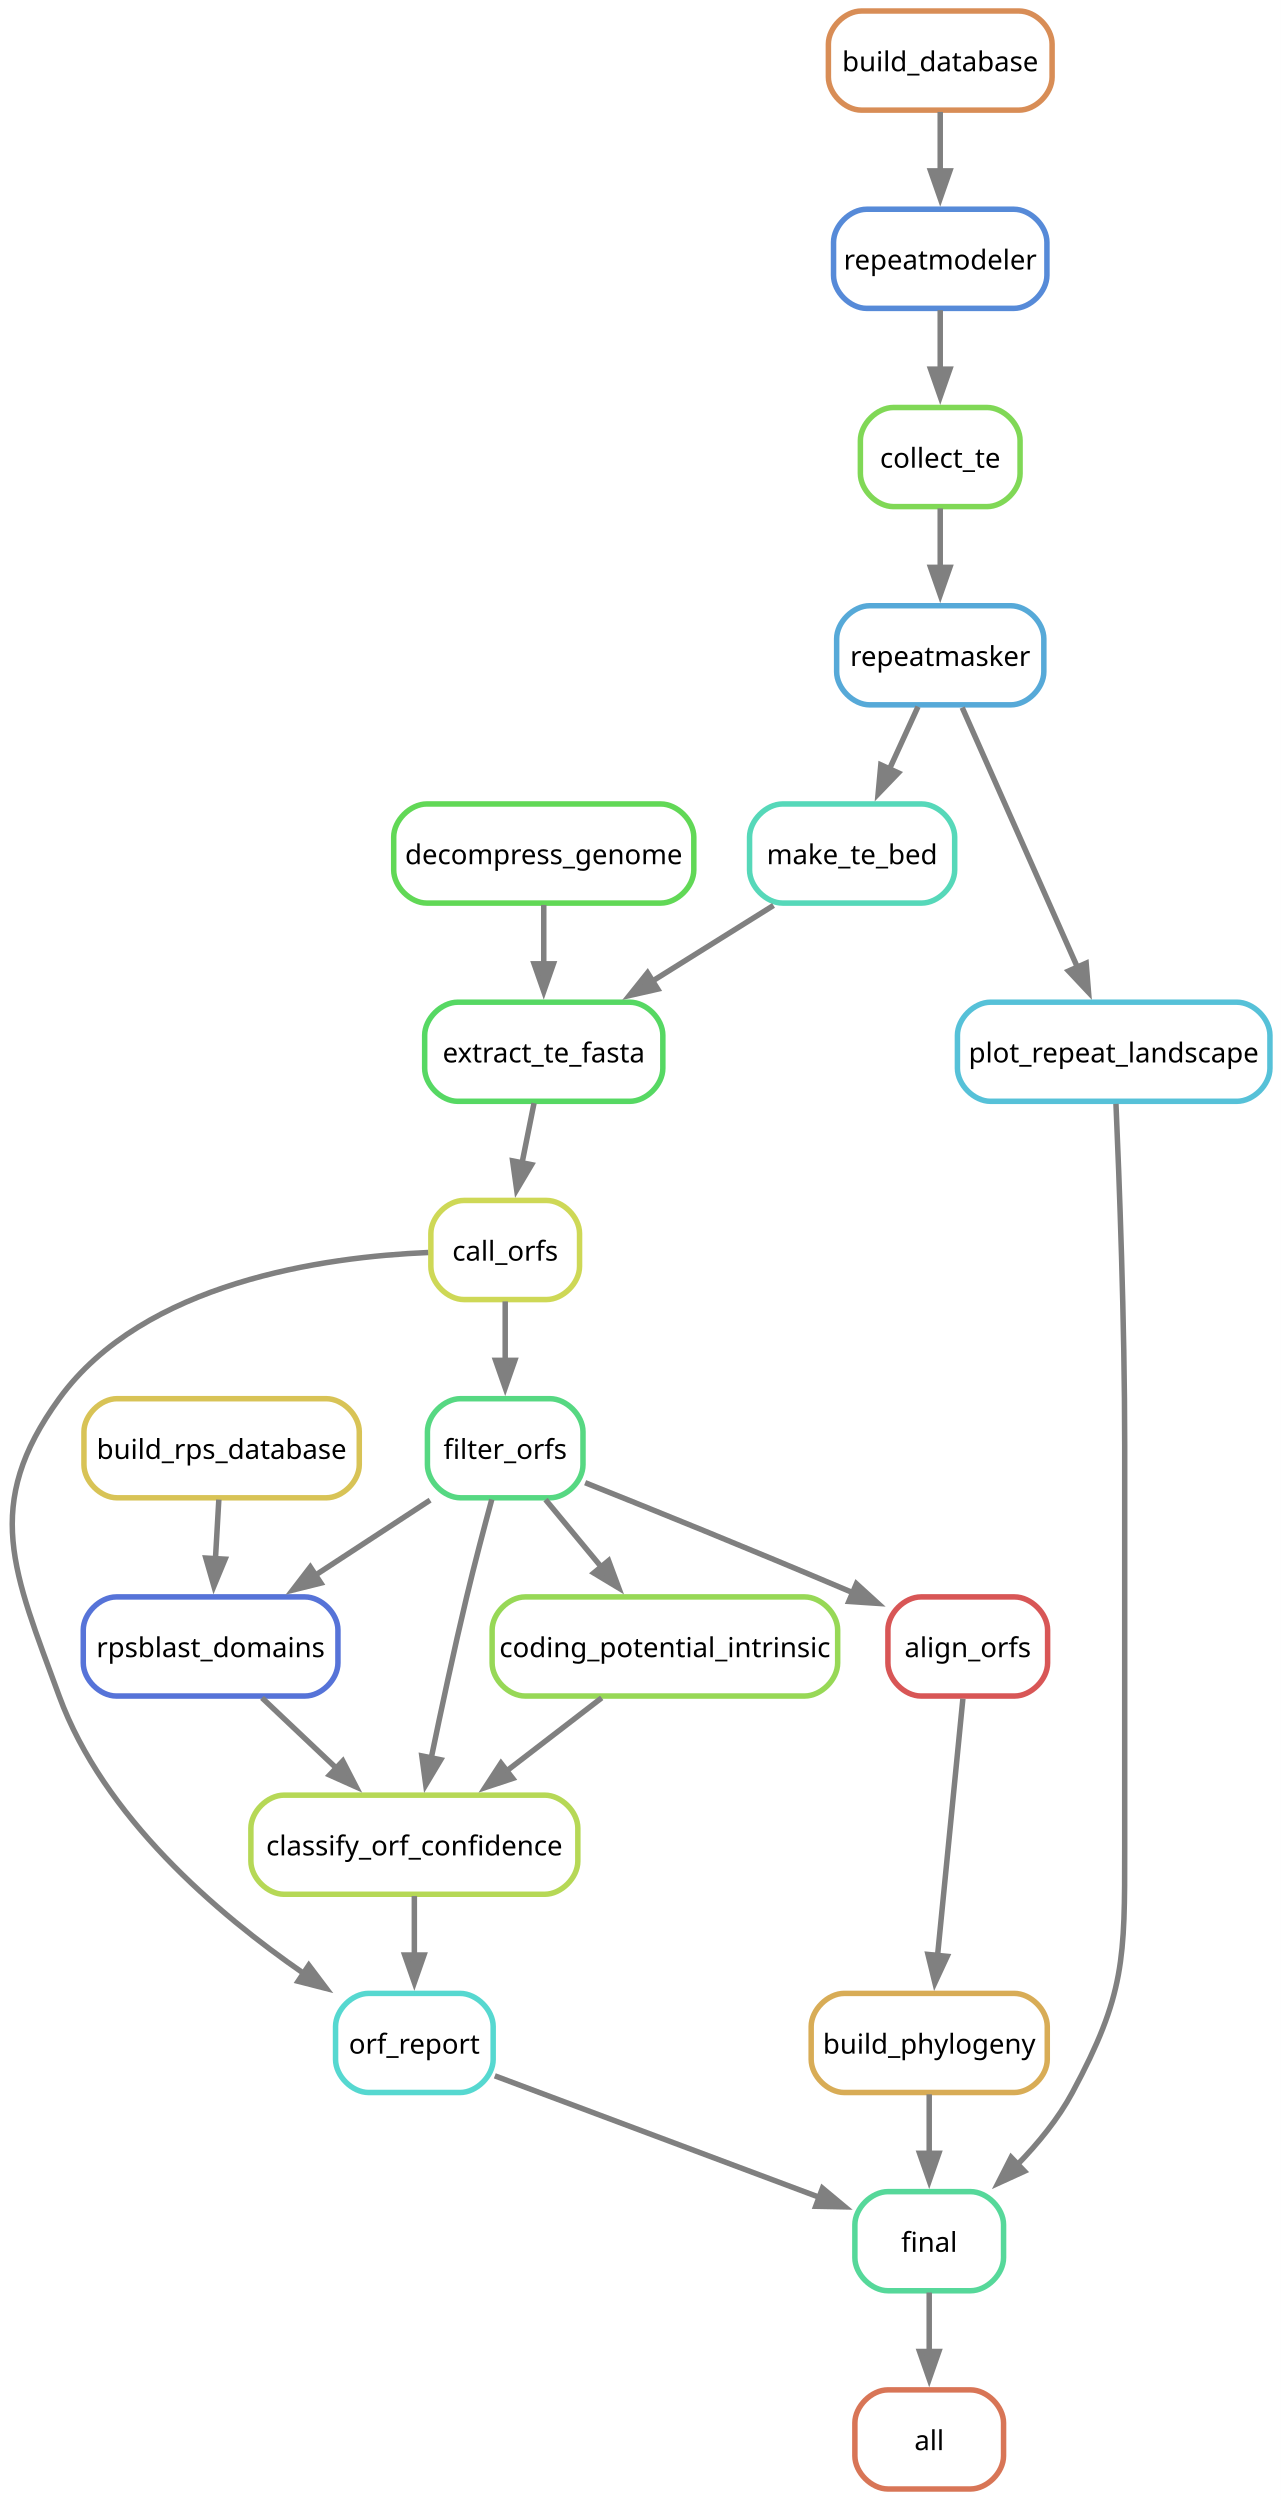
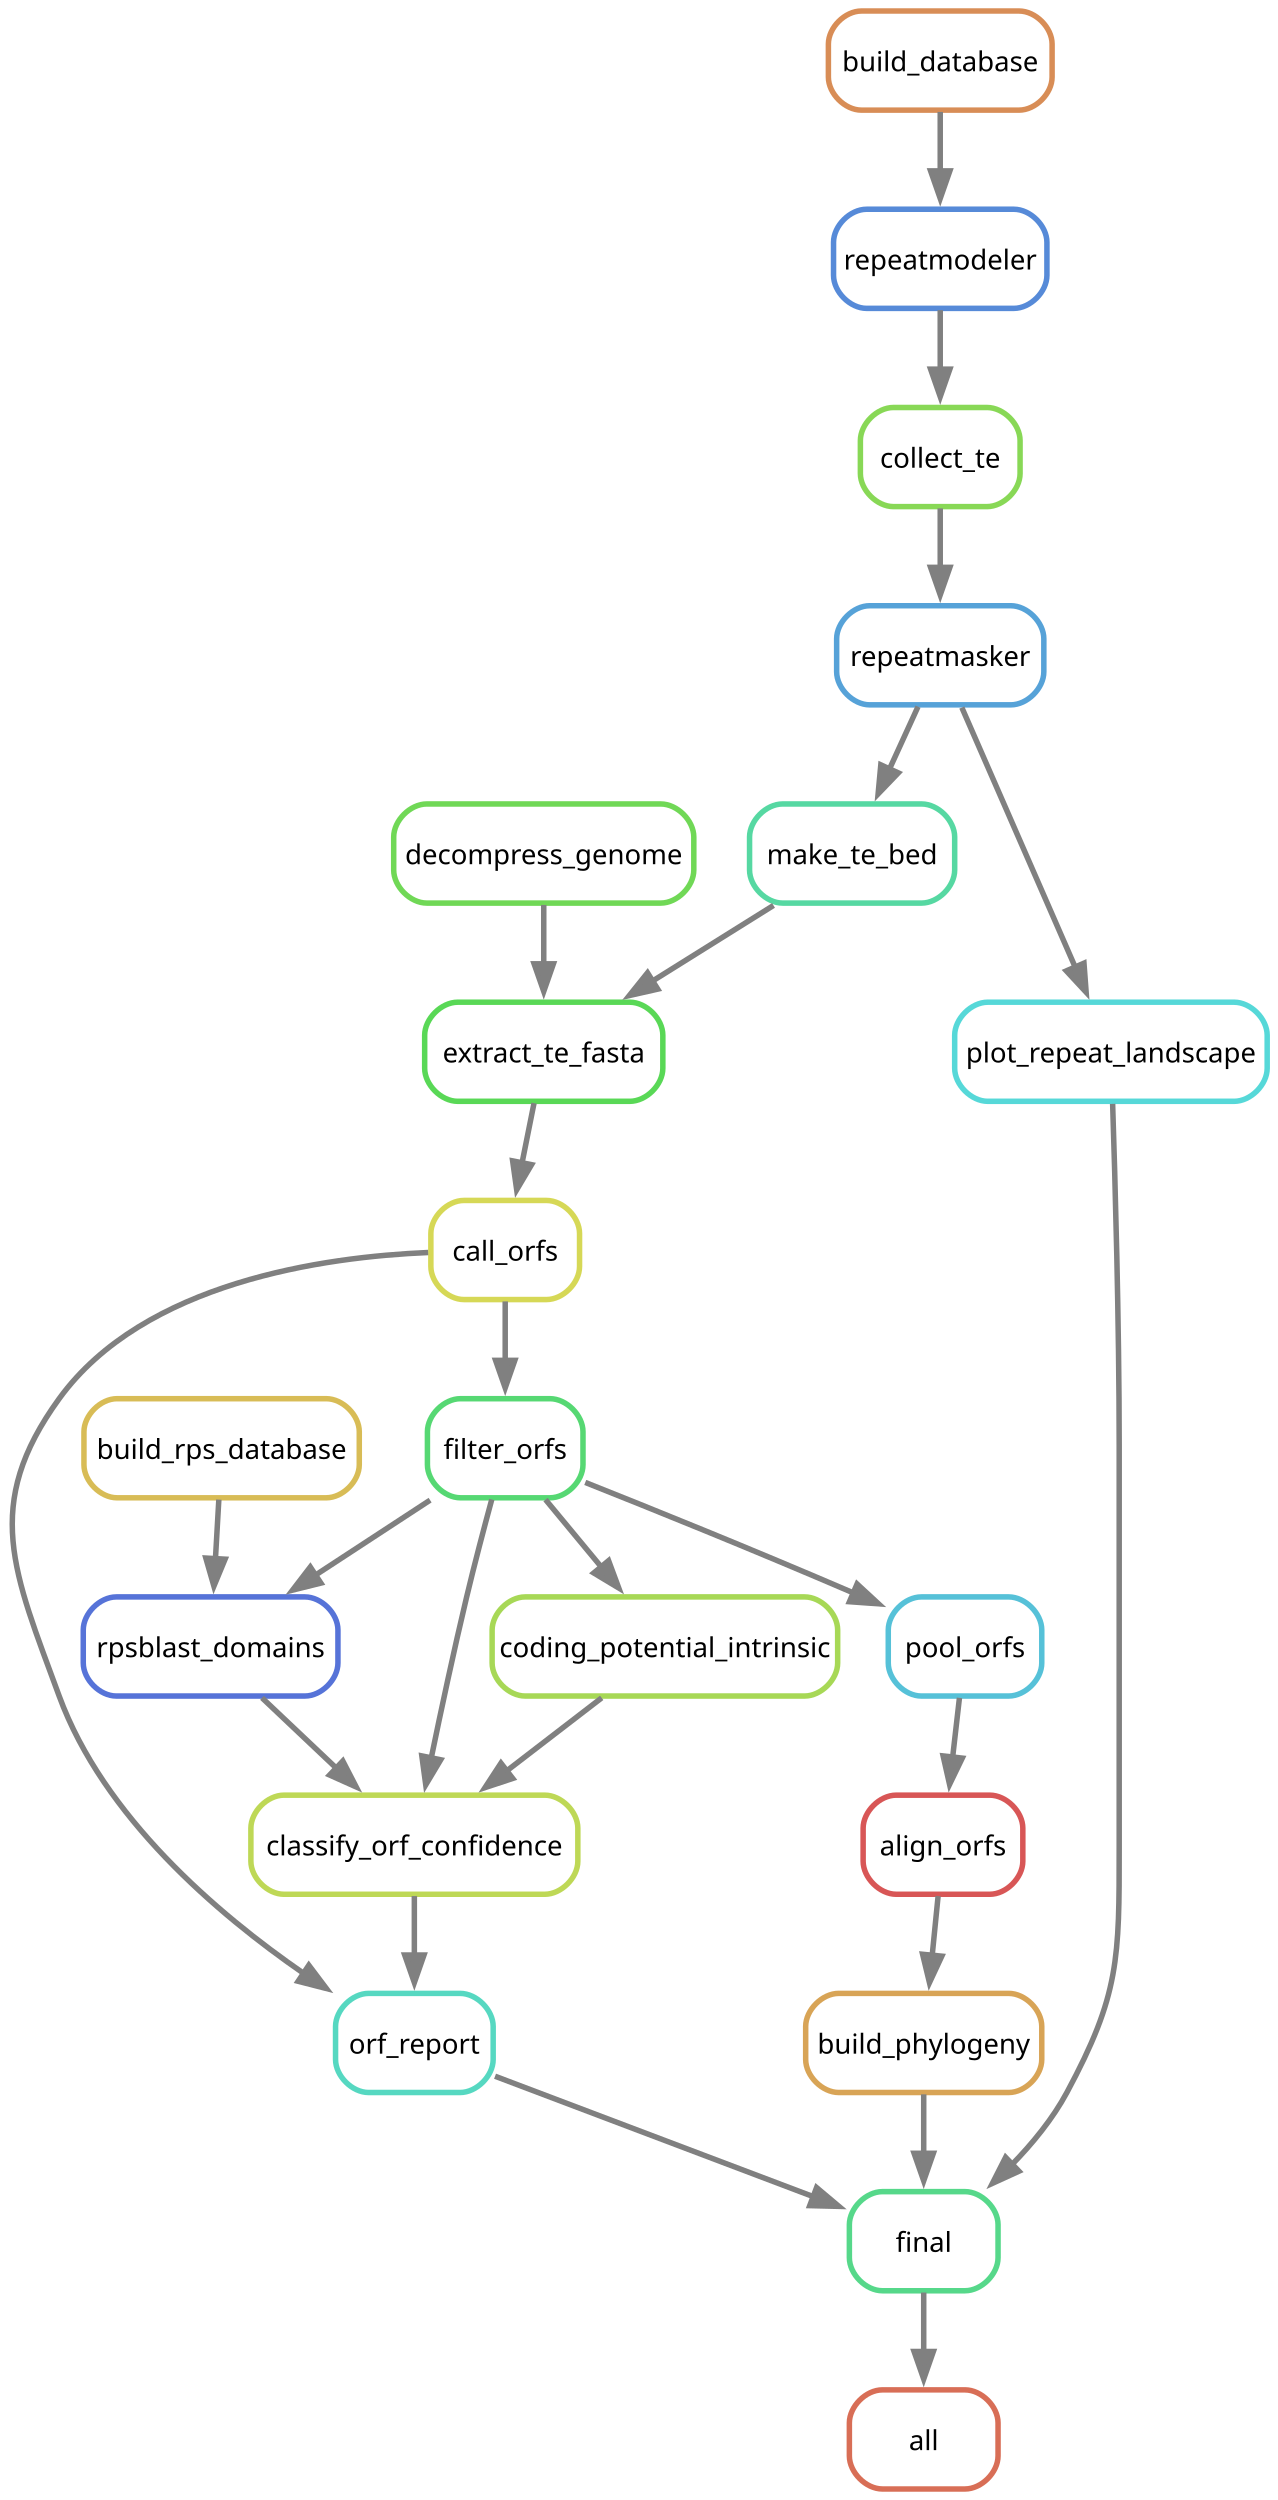
- <svg xmlns="http://www.w3.org/2000/svg" width="465pt" height="908pt" viewBox="0.00 0.00 465.00 908.00">
+ <svg xmlns="http://www.w3.org/2000/svg" width="464pt" height="908pt" viewBox="0.00 0.00 464.00 908.00">
  <g id="graph0" class="graph" transform="scale(1 1) rotate(0) translate(4 904)">
-     <polygon fill="white" stroke="none" points="-4,4 -4,-904 461.24,-904 461.24,4 -4,4" />
+     <polygon fill="white" stroke="none" points="-4,4 -4,-904 460.24,-904 460.24,4 -4,4" />
    <g id="node1" class="node">
-       <path fill="none" stroke="#d87556" stroke-width="2" d="M348.49,-36C348.49,-36 318.49,-36 318.49,-36 312.49,-36 306.49,-30 306.49,-24 306.49,-24 306.49,-12 306.49,-12 306.49,-6 312.49,0 318.49,0 318.49,0 348.49,0 348.49,0 354.49,0 360.49,-6 360.49,-12 360.49,-12 360.49,-24 360.49,-24 360.49,-30 354.49,-36 348.49,-36" />
-       <text xml:space="preserve" text-anchor="middle" x="333.49" y="-14.12" font-family="sans" font-size="10.00">all</text>
+       <path fill="none" stroke="#d86e56" stroke-width="2" d="M346.49,-36C346.49,-36 316.49,-36 316.49,-36 310.49,-36 304.49,-30 304.49,-24 304.49,-24 304.49,-12 304.49,-12 304.49,-6 310.49,0 316.49,0 316.49,0 346.49,0 346.49,0 352.49,0 358.49,-6 358.49,-12 358.49,-12 358.49,-24 358.49,-24 358.49,-30 352.49,-36 346.49,-36" />
+       <text xml:space="preserve" text-anchor="middle" x="331.49" y="-14.12" font-family="sans" font-size="10.00">all</text>
    </g>
    <g id="node2" class="node">
-       <path fill="none" stroke="#56d89a" stroke-width="2" d="M348.49,-108C348.49,-108 318.49,-108 318.49,-108 312.49,-108 306.49,-102 306.49,-96 306.49,-96 306.49,-84 306.49,-84 306.49,-78 312.49,-72 318.49,-72 318.49,-72 348.49,-72 348.49,-72 354.49,-72 360.49,-78 360.49,-84 360.49,-84 360.49,-96 360.49,-96 360.49,-102 354.49,-108 348.49,-108" />
-       <text xml:space="preserve" text-anchor="middle" x="333.49" y="-86.12" font-family="sans" font-size="10.00">final</text>
+       <path fill="none" stroke="#56d88a" stroke-width="2" d="M346.49,-108C346.49,-108 316.49,-108 316.49,-108 310.49,-108 304.49,-102 304.49,-96 304.49,-96 304.49,-84 304.49,-84 304.49,-78 310.49,-72 316.49,-72 316.49,-72 346.49,-72 346.49,-72 352.49,-72 358.49,-78 358.49,-84 358.49,-84 358.49,-96 358.49,-96 358.49,-102 352.49,-108 346.49,-108" />
+       <text xml:space="preserve" text-anchor="middle" x="331.49" y="-86.12" font-family="sans" font-size="10.00">final</text>
    </g>
    <g id="edge1" class="edge">
-       <path fill="none" stroke="grey" stroke-width="2" d="M333.49,-71.34C333.49,-64.75 333.49,-57.08 333.49,-49.67" />
-       <polygon fill="grey" stroke="grey" stroke-width="2" points="336.99,-49.93 333.49,-39.93 329.99,-49.93 336.99,-49.93" />
+       <path fill="none" stroke="grey" stroke-width="2" d="M331.49,-71.34C331.49,-64.75 331.49,-57.08 331.49,-49.67" />
+       <polygon fill="grey" stroke="grey" stroke-width="2" points="334.99,-49.93 331.49,-39.93 327.99,-49.93 334.99,-49.93" />
    </g>
    <g id="node3" class="node">
-       <path fill="none" stroke="#56c1d8" stroke-width="2" d="M445.24,-540C445.24,-540 355.74,-540 355.74,-540 349.74,-540 343.74,-534 343.74,-528 343.74,-528 343.74,-516 343.74,-516 343.74,-510 349.74,-504 355.74,-504 355.74,-504 445.24,-504 445.24,-504 451.24,-504 457.24,-510 457.24,-516 457.24,-516 457.24,-528 457.24,-528 457.24,-534 451.24,-540 445.24,-540" />
-       <text xml:space="preserve" text-anchor="middle" x="400.49" y="-518.12" font-family="sans" font-size="10.00">plot_repeat_landscape</text>
+       <path fill="none" stroke="#56d8d8" stroke-width="2" d="M444.24,-540C444.24,-540 354.74,-540 354.74,-540 348.74,-540 342.74,-534 342.74,-528 342.74,-528 342.74,-516 342.74,-516 342.74,-510 348.74,-504 354.74,-504 354.74,-504 444.24,-504 444.24,-504 450.24,-504 456.24,-510 456.24,-516 456.24,-516 456.24,-528 456.24,-528 456.24,-534 450.24,-540 444.24,-540" />
+       <text xml:space="preserve" text-anchor="middle" x="399.49" y="-518.12" font-family="sans" font-size="10.00">plot_repeat_landscape</text>
    </g>
    <g id="edge3" class="edge">
-       <path fill="none" stroke="grey" stroke-width="2" d="M401.32,-503.07C402.49,-476.14 404.49,-423.64 404.49,-379 404.49,-379 404.49,-379 404.49,-233 404.49,-192.55 404.64,-179.63 385.49,-144 380.37,-134.47 373.02,-125.5 365.46,-117.74" />
-       <polygon fill="grey" stroke="grey" stroke-width="2" points="368.08,-115.41 358.44,-111.01 363.24,-120.46 368.08,-115.41" />
+       <path fill="none" stroke="grey" stroke-width="2" d="M400.11,-503.07C400.99,-476.14 402.49,-423.63 402.49,-379 402.49,-379 402.49,-379 402.49,-233 402.49,-192.55 402.64,-179.63 383.49,-144 378.37,-134.47 371.02,-125.5 363.46,-117.74" />
+       <polygon fill="grey" stroke="grey" stroke-width="2" points="366.08,-115.41 356.44,-111.01 361.24,-120.46 366.08,-115.41" />
    </g>
    <g id="node4" class="node">
-       <path fill="none" stroke="#56a9d8" stroke-width="2" d="M363.12,-684C363.12,-684 311.87,-684 311.87,-684 305.87,-684 299.87,-678 299.87,-672 299.87,-672 299.87,-660 299.87,-660 299.87,-654 305.87,-648 311.87,-648 311.87,-648 363.12,-648 363.12,-648 369.12,-648 375.12,-654 375.12,-660 375.12,-660 375.12,-672 375.12,-672 375.12,-678 369.12,-684 363.12,-684" />
+       <path fill="none" stroke="#56a2d8" stroke-width="2" d="M363.12,-684C363.12,-684 311.87,-684 311.87,-684 305.87,-684 299.87,-678 299.87,-672 299.87,-672 299.87,-660 299.87,-660 299.87,-654 305.87,-648 311.87,-648 311.87,-648 363.12,-648 363.12,-648 369.12,-648 375.12,-654 375.12,-660 375.12,-660 375.12,-672 375.12,-672 375.12,-678 369.12,-684 363.12,-684" />
      <text xml:space="preserve" text-anchor="middle" x="337.49" y="-662.12" font-family="sans" font-size="10.00">repeatmasker</text>
    </g>
    <g id="edge5" class="edge">
-       <path fill="none" stroke="grey" stroke-width="2" d="M345.47,-647.02C356.03,-623.22 374.77,-580.97 387.41,-552.48" />
-       <polygon fill="grey" stroke="grey" stroke-width="2" points="390.49,-554.17 391.35,-543.61 384.09,-551.33 390.49,-554.17" />
+       <path fill="none" stroke="grey" stroke-width="2" d="M345.34,-647.02C355.73,-623.22 374.18,-580.97 386.62,-552.48" />
+       <polygon fill="grey" stroke="grey" stroke-width="2" points="389.7,-554.18 390.49,-543.61 383.28,-551.38 389.7,-554.18" />
    </g>
    <g id="node11" class="node">
-       <path fill="none" stroke="#56d8b9" stroke-width="2" d="M330.74,-612C330.74,-612 280.24,-612 280.24,-612 274.24,-612 268.24,-606 268.24,-600 268.24,-600 268.24,-588 268.24,-588 268.24,-582 274.24,-576 280.24,-576 280.24,-576 330.74,-576 330.74,-576 336.74,-576 342.74,-582 342.74,-588 342.74,-588 342.74,-600 342.74,-600 342.74,-606 336.74,-612 330.74,-612" />
+       <path fill="none" stroke="#56d8a2" stroke-width="2" d="M330.74,-612C330.74,-612 280.24,-612 280.24,-612 274.24,-612 268.24,-606 268.24,-600 268.24,-600 268.24,-588 268.24,-588 268.24,-582 274.24,-576 280.24,-576 280.24,-576 330.74,-576 330.74,-576 336.74,-576 342.74,-582 342.74,-588 342.74,-588 342.74,-600 342.74,-600 342.74,-606 336.74,-612 330.74,-612" />
      <text xml:space="preserve" text-anchor="middle" x="305.49" y="-590.12" font-family="sans" font-size="10.00">make_te_bed</text>
    </g>
    <g id="edge14" class="edge">
      <path fill="none" stroke="grey" stroke-width="2" d="M329.42,-647.34C326.26,-640.43 322.55,-632.31 319,-624.56" />
      <polygon fill="grey" stroke="grey" stroke-width="2" points="322.27,-623.29 314.93,-615.65 315.91,-626.2 322.27,-623.29" />
    </g>
    <g id="node5" class="node">
-       <path fill="none" stroke="#80d856" stroke-width="2" d="M354.49,-756C354.49,-756 320.49,-756 320.49,-756 314.49,-756 308.49,-750 308.49,-744 308.49,-744 308.49,-732 308.49,-732 308.49,-726 314.49,-720 320.49,-720 320.49,-720 354.49,-720 354.49,-720 360.49,-720 366.49,-726 366.49,-732 366.49,-732 366.49,-744 366.49,-744 366.49,-750 360.49,-756 354.49,-756" />
+       <path fill="none" stroke="#88d856" stroke-width="2" d="M354.49,-756C354.49,-756 320.49,-756 320.49,-756 314.49,-756 308.49,-750 308.49,-744 308.49,-744 308.49,-732 308.49,-732 308.49,-726 314.49,-720 320.49,-720 320.49,-720 354.49,-720 354.49,-720 360.49,-720 366.49,-726 366.49,-732 366.49,-732 366.49,-744 366.49,-744 366.49,-750 360.49,-756 354.49,-756" />
      <text xml:space="preserve" text-anchor="middle" x="337.49" y="-734.12" font-family="sans" font-size="10.00">collect_te</text>
    </g>
    <g id="edge6" class="edge">
      <path fill="none" stroke="grey" stroke-width="2" d="M337.49,-719.34C337.49,-712.75 337.49,-705.08 337.49,-697.67" />
      <polygon fill="grey" stroke="grey" stroke-width="2" points="340.99,-697.93 337.49,-687.93 333.99,-697.93 340.99,-697.93" />
    </g>
    <g id="node6" class="node">
      <path fill="none" stroke="#568ad8" stroke-width="2" d="M364.24,-828C364.24,-828 310.74,-828 310.74,-828 304.74,-828 298.74,-822 298.74,-816 298.74,-816 298.74,-804 298.74,-804 298.74,-798 304.74,-792 310.74,-792 310.74,-792 364.24,-792 364.24,-792 370.24,-792 376.24,-798 376.24,-804 376.24,-804 376.24,-816 376.24,-816 376.24,-822 370.24,-828 364.24,-828" />
      <text xml:space="preserve" text-anchor="middle" x="337.49" y="-806.12" font-family="sans" font-size="10.00">repeatmodeler</text>
    </g>
    <g id="edge7" class="edge">
      <path fill="none" stroke="grey" stroke-width="2" d="M337.49,-791.34C337.49,-784.75 337.49,-777.08 337.49,-769.67" />
      <polygon fill="grey" stroke="grey" stroke-width="2" points="340.99,-769.93 337.49,-759.93 333.99,-769.93 340.99,-769.93" />
    </g>
    <g id="node7" class="node">
      <path fill="none" stroke="#d88d56" stroke-width="2" d="M366.12,-900C366.12,-900 308.87,-900 308.87,-900 302.87,-900 296.87,-894 296.87,-888 296.87,-888 296.87,-876 296.87,-876 296.87,-870 302.87,-864 308.87,-864 308.87,-864 366.12,-864 366.12,-864 372.12,-864 378.12,-870 378.12,-876 378.12,-876 378.12,-888 378.12,-888 378.12,-894 372.12,-900 366.12,-900" />
      <text xml:space="preserve" text-anchor="middle" x="337.49" y="-878.12" font-family="sans" font-size="10.00">build_database</text>
    </g>
    <g id="edge8" class="edge">
      <path fill="none" stroke="grey" stroke-width="2" d="M337.49,-863.34C337.49,-856.75 337.49,-849.08 337.49,-841.67" />
      <polygon fill="grey" stroke="grey" stroke-width="2" points="340.99,-841.93 337.49,-831.93 333.99,-841.93 340.99,-841.93" />
    </g>
    <g id="node8" class="node">
-       <path fill="none" stroke="#56d8d0" stroke-width="2" d="M163.12,-180C163.12,-180 129.87,-180 129.87,-180 123.87,-180 117.87,-174 117.87,-168 117.87,-168 117.87,-156 117.87,-156 117.87,-150 123.87,-144 129.87,-144 129.87,-144 163.12,-144 163.12,-144 169.12,-144 175.12,-150 175.12,-156 175.12,-156 175.12,-168 175.12,-168 175.12,-174 169.12,-180 163.12,-180" />
+       <path fill="none" stroke="#56d8c1" stroke-width="2" d="M163.12,-180C163.12,-180 129.87,-180 129.87,-180 123.87,-180 117.87,-174 117.87,-168 117.87,-168 117.87,-156 117.87,-156 117.87,-150 123.87,-144 129.87,-144 129.87,-144 163.12,-144 163.12,-144 169.12,-144 175.12,-150 175.12,-156 175.12,-156 175.12,-168 175.12,-168 175.12,-174 169.12,-180 163.12,-180" />
      <text xml:space="preserve" text-anchor="middle" x="146.49" y="-158.12" font-family="sans" font-size="10.00">orf_report</text>
    </g>
    <g id="edge2" class="edge">
-       <path fill="none" stroke="grey" stroke-width="2" d="M175.71,-150.06C207.5,-138.16 258.51,-119.07 293.89,-105.82" />
-       <polygon fill="grey" stroke="grey" stroke-width="2" points="294.72,-109.25 302.86,-102.47 292.27,-102.69 294.72,-109.25" />
+       <path fill="none" stroke="grey" stroke-width="2" d="M175.8,-149.91C207.02,-138.1 256.62,-119.33 291.43,-106.16" />
+       <polygon fill="grey" stroke="grey" stroke-width="2" points="292.58,-109.47 300.69,-102.65 290.1,-102.92 292.58,-109.47" />
    </g>
    <g id="node9" class="node">
-       <path fill="none" stroke="#ced856" stroke-width="2" d="M194.49,-468C194.49,-468 164.49,-468 164.49,-468 158.49,-468 152.49,-462 152.49,-456 152.49,-456 152.49,-444 152.49,-444 152.49,-438 158.49,-432 164.49,-432 164.49,-432 194.49,-432 194.49,-432 200.49,-432 206.49,-438 206.49,-444 206.49,-444 206.49,-456 206.49,-456 206.49,-462 200.49,-468 194.49,-468" />
+       <path fill="none" stroke="#d6d856" stroke-width="2" d="M194.49,-468C194.49,-468 164.49,-468 164.49,-468 158.49,-468 152.49,-462 152.49,-456 152.49,-456 152.49,-444 152.49,-444 152.49,-438 158.49,-432 164.49,-432 164.49,-432 194.49,-432 194.49,-432 200.49,-432 206.49,-438 206.49,-444 206.49,-444 206.49,-456 206.49,-456 206.49,-462 200.49,-468 194.49,-468" />
      <text xml:space="preserve" text-anchor="middle" x="179.49" y="-446.12" font-family="sans" font-size="10.00">call_orfs</text>
    </g>
-     <g id="edge9" class="edge">
+     <g id="edge10" class="edge">
      <path fill="none" stroke="grey" stroke-width="2" d="M151.51,-449.09C113.91,-447.51 48.23,-438.41 17.49,-396 -10.68,-357.14 0.97,-333.07 17.49,-288 33.53,-244.26 74.78,-209 106.35,-187.22" />
      <polygon fill="grey" stroke="grey" stroke-width="2" points="108.16,-190.23 114.54,-181.77 104.28,-184.4 108.16,-190.23" />
    </g>
    <g id="node14" class="node">
-       <path fill="none" stroke="#56d882" stroke-width="2" d="M195.74,-396C195.74,-396 163.24,-396 163.24,-396 157.24,-396 151.24,-390 151.24,-384 151.24,-384 151.24,-372 151.24,-372 151.24,-366 157.24,-360 163.24,-360 163.24,-360 195.74,-360 195.74,-360 201.74,-360 207.74,-366 207.74,-372 207.74,-372 207.74,-384 207.74,-384 207.74,-390 201.74,-396 195.74,-396" />
+       <path fill="none" stroke="#56d873" stroke-width="2" d="M195.74,-396C195.74,-396 163.24,-396 163.24,-396 157.24,-396 151.24,-390 151.24,-384 151.24,-384 151.24,-372 151.24,-372 151.24,-366 157.24,-360 163.24,-360 163.24,-360 195.74,-360 195.74,-360 201.74,-360 207.74,-366 207.74,-372 207.74,-372 207.74,-384 207.74,-384 207.74,-390 201.74,-396 195.74,-396" />
      <text xml:space="preserve" text-anchor="middle" x="179.49" y="-374.12" font-family="sans" font-size="10.00">filter_orfs</text>
    </g>
    <g id="edge18" class="edge">
      <path fill="none" stroke="grey" stroke-width="2" d="M179.49,-431.34C179.49,-424.75 179.49,-417.08 179.49,-409.67" />
      <polygon fill="grey" stroke="grey" stroke-width="2" points="182.99,-409.93 179.49,-399.93 175.99,-409.93 182.99,-409.93" />
    </g>
    <g id="node10" class="node">
-       <path fill="none" stroke="#56d863" stroke-width="2" d="M224.74,-540C224.74,-540 162.24,-540 162.24,-540 156.24,-540 150.24,-534 150.24,-528 150.24,-528 150.24,-516 150.24,-516 150.24,-510 156.24,-504 162.24,-504 162.24,-504 224.74,-504 224.74,-504 230.74,-504 236.74,-510 236.74,-516 236.74,-516 236.74,-528 236.74,-528 236.74,-534 230.74,-540 224.74,-540" />
+       <path fill="none" stroke="#59d856" stroke-width="2" d="M224.74,-540C224.74,-540 162.24,-540 162.24,-540 156.24,-540 150.24,-534 150.24,-528 150.24,-528 150.24,-516 150.24,-516 150.24,-510 156.24,-504 162.24,-504 162.24,-504 224.74,-504 224.74,-504 230.74,-504 236.74,-510 236.74,-516 236.74,-516 236.74,-528 236.74,-528 236.74,-534 230.74,-540 224.74,-540" />
      <text xml:space="preserve" text-anchor="middle" x="193.49" y="-518.12" font-family="sans" font-size="10.00">extract_te_fasta</text>
    </g>
    <g id="edge11" class="edge">
      <path fill="none" stroke="grey" stroke-width="2" d="M189.96,-503.34C188.64,-496.75 187.11,-489.08 185.62,-481.67" />
      <polygon fill="grey" stroke="grey" stroke-width="2" points="189.06,-480.99 183.66,-471.87 182.19,-482.36 189.06,-480.99" />
    </g>
-     <g id="edge13" class="edge">
+     <g id="edge12" class="edge">
      <path fill="none" stroke="grey" stroke-width="2" d="M276.94,-575.15C263.51,-566.76 247.28,-556.62 232.73,-547.52" />
      <polygon fill="grey" stroke="grey" stroke-width="2" points="234.89,-544.75 224.56,-542.42 231.18,-550.68 234.89,-544.75" />
    </g>
    <g id="node12" class="node">
-       <path fill="none" stroke="#61d856" stroke-width="2" d="M235.99,-612C235.99,-612 150.99,-612 150.99,-612 144.99,-612 138.99,-606 138.99,-600 138.99,-600 138.99,-588 138.99,-588 138.99,-582 144.99,-576 150.99,-576 150.99,-576 235.99,-576 235.99,-576 241.99,-576 247.99,-582 247.99,-588 247.99,-588 247.99,-600 247.99,-600 247.99,-606 241.99,-612 235.99,-612" />
+       <path fill="none" stroke="#70d856" stroke-width="2" d="M235.99,-612C235.99,-612 150.99,-612 150.99,-612 144.99,-612 138.99,-606 138.99,-600 138.99,-600 138.99,-588 138.99,-588 138.99,-582 144.99,-576 150.99,-576 150.99,-576 235.99,-576 235.99,-576 241.99,-576 247.99,-582 247.99,-588 247.99,-588 247.99,-600 247.99,-600 247.99,-606 241.99,-612 235.99,-612" />
      <text xml:space="preserve" text-anchor="middle" x="193.49" y="-590.12" font-family="sans" font-size="10.00">decompress_genome</text>
    </g>
-     <g id="edge12" class="edge">
+     <g id="edge13" class="edge">
      <path fill="none" stroke="grey" stroke-width="2" d="M193.49,-575.34C193.49,-568.75 193.49,-561.08 193.49,-553.67" />
      <polygon fill="grey" stroke="grey" stroke-width="2" points="196.99,-553.93 193.49,-543.93 189.99,-553.93 196.99,-553.93" />
    </g>
    <g id="node13" class="node">
-       <path fill="none" stroke="#b6d856" stroke-width="2" d="M193.87,-252C193.87,-252 99.12,-252 99.12,-252 93.12,-252 87.12,-246 87.12,-240 87.12,-240 87.12,-228 87.12,-228 87.12,-222 93.12,-216 99.12,-216 99.12,-216 193.87,-216 193.87,-216 199.87,-216 205.87,-222 205.87,-228 205.87,-228 205.87,-240 205.87,-240 205.87,-246 199.87,-252 193.87,-252" />
+       <path fill="none" stroke="#bed856" stroke-width="2" d="M193.87,-252C193.87,-252 99.12,-252 99.12,-252 93.12,-252 87.12,-246 87.12,-240 87.12,-240 87.12,-228 87.12,-228 87.12,-222 93.12,-216 99.12,-216 99.12,-216 193.87,-216 193.87,-216 199.87,-216 205.87,-222 205.87,-228 205.87,-228 205.87,-240 205.87,-240 205.87,-246 199.87,-252 193.87,-252" />
      <text xml:space="preserve" text-anchor="middle" x="146.49" y="-230.12" font-family="sans" font-size="10.00">classify_orf_confidence</text>
    </g>
-     <g id="edge10" class="edge">
+     <g id="edge9" class="edge">
      <path fill="none" stroke="grey" stroke-width="2" d="M146.49,-215.34C146.49,-208.75 146.49,-201.08 146.49,-193.67" />
      <polygon fill="grey" stroke="grey" stroke-width="2" points="149.99,-193.93 146.49,-183.93 142.99,-193.93 149.99,-193.93" />
    </g>
    <g id="edge17" class="edge">
      <path fill="none" stroke="grey" stroke-width="2" d="M174.61,-359.39C171.82,-349.1 168.32,-335.85 165.49,-324 160.86,-304.6 156.17,-282.69 152.62,-265.46" />
      <polygon fill="grey" stroke="grey" stroke-width="2" points="156.06,-264.85 150.63,-255.75 149.21,-266.25 156.06,-264.85" />
    </g>
    <g id="node15" class="node">
-       <path fill="none" stroke="#97d856" stroke-width="2" d="M288.24,-324C288.24,-324 186.74,-324 186.74,-324 180.74,-324 174.74,-318 174.74,-312 174.74,-312 174.74,-300 174.74,-300 174.74,-294 180.74,-288 186.74,-288 186.74,-288 288.24,-288 288.24,-288 294.24,-288 300.24,-294 300.24,-300 300.24,-300 300.24,-312 300.24,-312 300.24,-318 294.24,-324 288.24,-324" />
+       <path fill="none" stroke="#a7d856" stroke-width="2" d="M288.24,-324C288.24,-324 186.74,-324 186.74,-324 180.74,-324 174.74,-318 174.74,-312 174.74,-312 174.74,-300 174.74,-300 174.74,-294 180.74,-288 186.74,-288 186.74,-288 288.24,-288 288.24,-288 294.24,-288 300.24,-294 300.24,-300 300.24,-300 300.24,-312 300.24,-312 300.24,-318 294.24,-324 288.24,-324" />
      <text xml:space="preserve" text-anchor="middle" x="237.49" y="-302.12" font-family="sans" font-size="10.00">coding_potential_intrinsic</text>
    </g>
    <g id="edge19" class="edge">
      <path fill="none" stroke="grey" stroke-width="2" d="M194.13,-359.34C200.26,-351.93 207.54,-343.14 214.37,-334.9" />
      <polygon fill="grey" stroke="grey" stroke-width="2" points="217.04,-337.17 220.73,-327.23 211.65,-332.7 217.04,-337.17" />
    </g>
    <g id="node16" class="node">
      <path fill="none" stroke="#5673d8" stroke-width="2" d="M106.74,-324C106.74,-324 38.24,-324 38.24,-324 32.24,-324 26.24,-318 26.24,-312 26.24,-312 26.24,-300 26.24,-300 26.24,-294 32.24,-288 38.24,-288 38.24,-288 106.74,-288 106.74,-288 112.74,-288 118.74,-294 118.74,-300 118.74,-300 118.74,-312 118.74,-312 118.74,-318 112.74,-324 106.74,-324" />
      <text xml:space="preserve" text-anchor="middle" x="72.49" y="-302.12" font-family="sans" font-size="10.00">rpsblast_domains</text>
    </g>
    <g id="edge21" class="edge">
      <path fill="none" stroke="grey" stroke-width="2" d="M152.21,-359.15C139.51,-350.84 124.19,-340.82 110.38,-331.79" />
      <polygon fill="grey" stroke="grey" stroke-width="2" points="112.54,-329.02 102.25,-326.47 108.7,-334.87 112.54,-329.02" />
    </g>
-     <g id="node19" class="node">
-       <path fill="none" stroke="#d85656" stroke-width="2" d="M364.49,-324C364.49,-324 330.49,-324 330.49,-324 324.49,-324 318.49,-318 318.49,-312 318.49,-312 318.49,-300 318.49,-300 318.49,-294 324.49,-288 330.49,-288 330.49,-288 364.49,-288 364.49,-288 370.49,-288 376.49,-294 376.49,-300 376.49,-300 376.49,-312 376.49,-312 376.49,-318 370.49,-324 364.49,-324" />
-       <text xml:space="preserve" text-anchor="middle" x="347.49" y="-302.12" font-family="sans" font-size="10.00">align_orfs</text>
+     <g id="node20" class="node">
+       <path fill="none" stroke="#56c1d8" stroke-width="2" d="M362.37,-324C362.37,-324 330.62,-324 330.62,-324 324.62,-324 318.62,-318 318.62,-312 318.62,-312 318.62,-300 318.62,-300 318.62,-294 324.62,-288 330.62,-288 330.62,-288 362.37,-288 362.37,-288 368.37,-288 374.37,-294 374.37,-300 374.37,-300 374.37,-312 374.37,-312 374.37,-318 368.37,-324 362.37,-324" />
+       <text xml:space="preserve" text-anchor="middle" x="346.49" y="-302.12" font-family="sans" font-size="10.00">pool_orfs</text>
    </g>
-     <g id="edge23" class="edge">
-       <path fill="none" stroke="grey" stroke-width="2" d="M208.52,-365.49C232.47,-355.92 267.59,-341.74 305.73,-325.54" />
-       <polygon fill="grey" stroke="grey" stroke-width="2" points="307.05,-328.79 314.88,-321.65 304.3,-322.35 307.05,-328.79" />
+     <g id="edge24" class="edge">
+       <path fill="none" stroke="grey" stroke-width="2" d="M208.56,-365.57C232.63,-356.02 267.96,-341.78 306.4,-325.26" />
+       <polygon fill="grey" stroke="grey" stroke-width="2" points="307.29,-328.69 315.08,-321.5 304.52,-322.26 307.29,-328.69" />
    </g>
-     <g id="edge16" class="edge">
+     <g id="edge15" class="edge">
      <path fill="none" stroke="grey" stroke-width="2" d="M214.53,-287.34C204.05,-279.27 191.43,-269.57 179.92,-260.72" />
      <polygon fill="grey" stroke="grey" stroke-width="2" points="182.22,-258.07 172.16,-254.75 177.95,-263.62 182.22,-258.07" />
    </g>
-     <g id="edge15" class="edge">
+     <g id="edge16" class="edge">
      <path fill="none" stroke="grey" stroke-width="2" d="M91.16,-287.34C99.34,-279.6 109.11,-270.36 118.15,-261.81" />
      <polygon fill="grey" stroke="grey" stroke-width="2" points="120.51,-264.4 125.37,-254.98 115.7,-259.31 120.51,-264.4" />
    </g>
    <g id="node17" class="node">
-       <path fill="none" stroke="#d8c356" stroke-width="2" d="M114.49,-396C114.49,-396 38.49,-396 38.49,-396 32.49,-396 26.49,-390 26.49,-384 26.49,-384 26.49,-372 26.49,-372 26.49,-366 32.49,-360 38.49,-360 38.49,-360 114.49,-360 114.49,-360 120.49,-360 126.49,-366 126.49,-372 126.49,-372 126.49,-384 126.49,-384 126.49,-390 120.49,-396 114.49,-396" />
+       <path fill="none" stroke="#d8bc56" stroke-width="2" d="M114.49,-396C114.49,-396 38.49,-396 38.49,-396 32.49,-396 26.49,-390 26.49,-384 26.49,-384 26.49,-372 26.49,-372 26.49,-366 32.49,-360 38.49,-360 38.49,-360 114.49,-360 114.49,-360 120.49,-360 126.49,-366 126.49,-372 126.49,-372 126.49,-384 126.49,-384 126.49,-390 120.49,-396 114.49,-396" />
      <text xml:space="preserve" text-anchor="middle" x="76.49" y="-374.12" font-family="sans" font-size="10.00">build_rps_database</text>
    </g>
    <g id="edge20" class="edge">
      <path fill="none" stroke="grey" stroke-width="2" d="M75.48,-359.34C75.1,-352.75 74.67,-345.08 74.24,-337.67" />
      <polygon fill="grey" stroke="grey" stroke-width="2" points="77.75,-337.71 73.69,-327.92 70.76,-338.11 77.75,-337.71" />
    </g>
    <g id="node18" class="node">
-       <path fill="none" stroke="#d8ac56" stroke-width="2" d="M364.37,-180C364.37,-180 302.62,-180 302.62,-180 296.62,-180 290.62,-174 290.62,-168 290.62,-168 290.62,-156 290.62,-156 290.62,-150 296.62,-144 302.62,-144 302.62,-144 364.37,-144 364.37,-144 370.37,-144 376.37,-150 376.37,-156 376.37,-156 376.37,-168 376.37,-168 376.37,-174 370.37,-180 364.37,-180" />
-       <text xml:space="preserve" text-anchor="middle" x="333.49" y="-158.12" font-family="sans" font-size="10.00">build_phylogeny</text>
+       <path fill="none" stroke="#d8a456" stroke-width="2" d="M362.37,-180C362.37,-180 300.62,-180 300.62,-180 294.62,-180 288.62,-174 288.62,-168 288.62,-168 288.62,-156 288.62,-156 288.62,-150 294.62,-144 300.62,-144 300.62,-144 362.37,-144 362.37,-144 368.37,-144 374.37,-150 374.37,-156 374.37,-156 374.37,-168 374.37,-168 374.37,-174 368.37,-180 362.37,-180" />
+       <text xml:space="preserve" text-anchor="middle" x="331.49" y="-158.12" font-family="sans" font-size="10.00">build_phylogeny</text>
    </g>
    <g id="edge4" class="edge">
-       <path fill="none" stroke="grey" stroke-width="2" d="M333.49,-143.34C333.49,-136.75 333.49,-129.08 333.49,-121.67" />
-       <polygon fill="grey" stroke="grey" stroke-width="2" points="336.99,-121.93 333.49,-111.93 329.99,-121.93 336.99,-121.93" />
+       <path fill="none" stroke="grey" stroke-width="2" d="M331.49,-143.34C331.49,-136.75 331.49,-129.08 331.49,-121.67" />
+       <polygon fill="grey" stroke="grey" stroke-width="2" points="334.99,-121.93 331.49,-111.93 327.99,-121.93 334.99,-121.93" />
+     </g>
+     <g id="node19" class="node">
+       <path fill="none" stroke="#d85656" stroke-width="2" d="M355.49,-252C355.49,-252 321.49,-252 321.49,-252 315.49,-252 309.49,-246 309.49,-240 309.49,-240 309.49,-228 309.49,-228 309.49,-222 315.49,-216 321.49,-216 321.49,-216 355.49,-216 355.49,-216 361.49,-216 367.49,-222 367.49,-228 367.49,-228 367.49,-240 367.49,-240 367.49,-246 361.49,-252 355.49,-252" />
+       <text xml:space="preserve" text-anchor="middle" x="338.49" y="-230.12" font-family="sans" font-size="10.00">align_orfs</text>
    </g>
    <g id="edge22" class="edge">
-       <path fill="none" stroke="grey" stroke-width="2" d="M345.72,-287.02C343.4,-263.54 339.32,-222.11 336.51,-193.64" />
-       <polygon fill="grey" stroke="grey" stroke-width="2" points="340.01,-193.46 335.55,-183.85 333.04,-194.15 340.01,-193.46" />
+       <path fill="none" stroke="grey" stroke-width="2" d="M336.72,-215.34C336.07,-208.75 335.3,-201.08 334.56,-193.67" />
+       <polygon fill="grey" stroke="grey" stroke-width="2" points="338.06,-193.52 333.58,-183.91 331.09,-194.21 338.06,-193.52" />
+     </g>
+     <g id="edge23" class="edge">
+       <path fill="none" stroke="grey" stroke-width="2" d="M344.47,-287.34C343.72,-280.75 342.84,-273.08 341.99,-265.67" />
+       <polygon fill="grey" stroke="grey" stroke-width="2" points="345.49,-265.45 340.88,-255.91 338.54,-266.24 345.49,-265.45" />
    </g>
  </g>
</svg>
